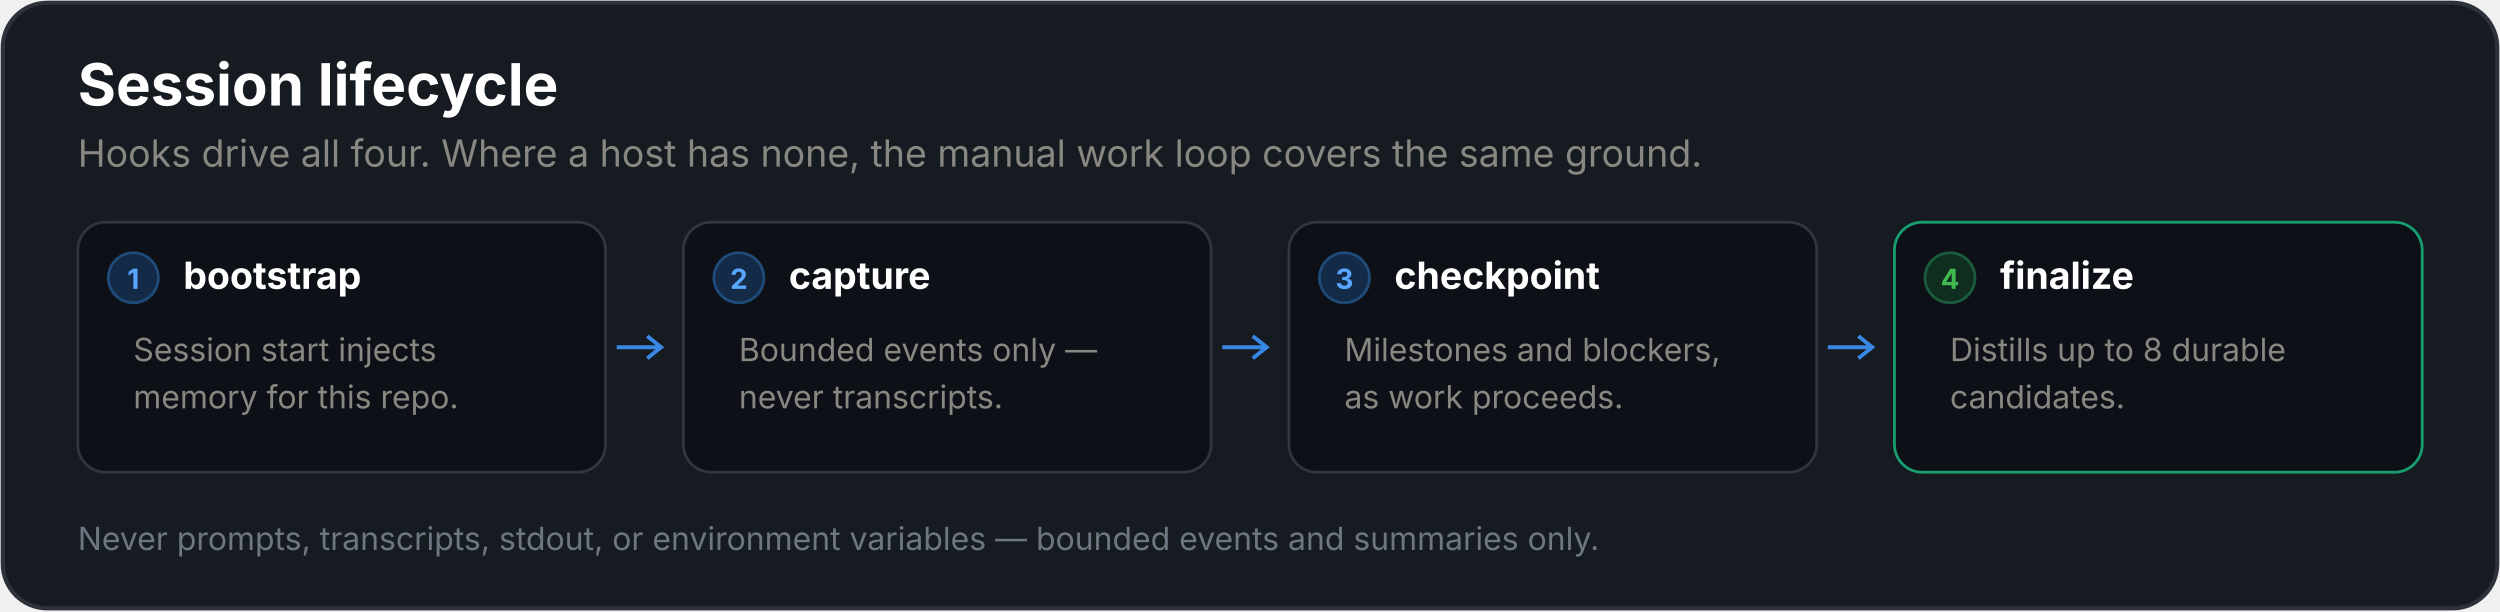
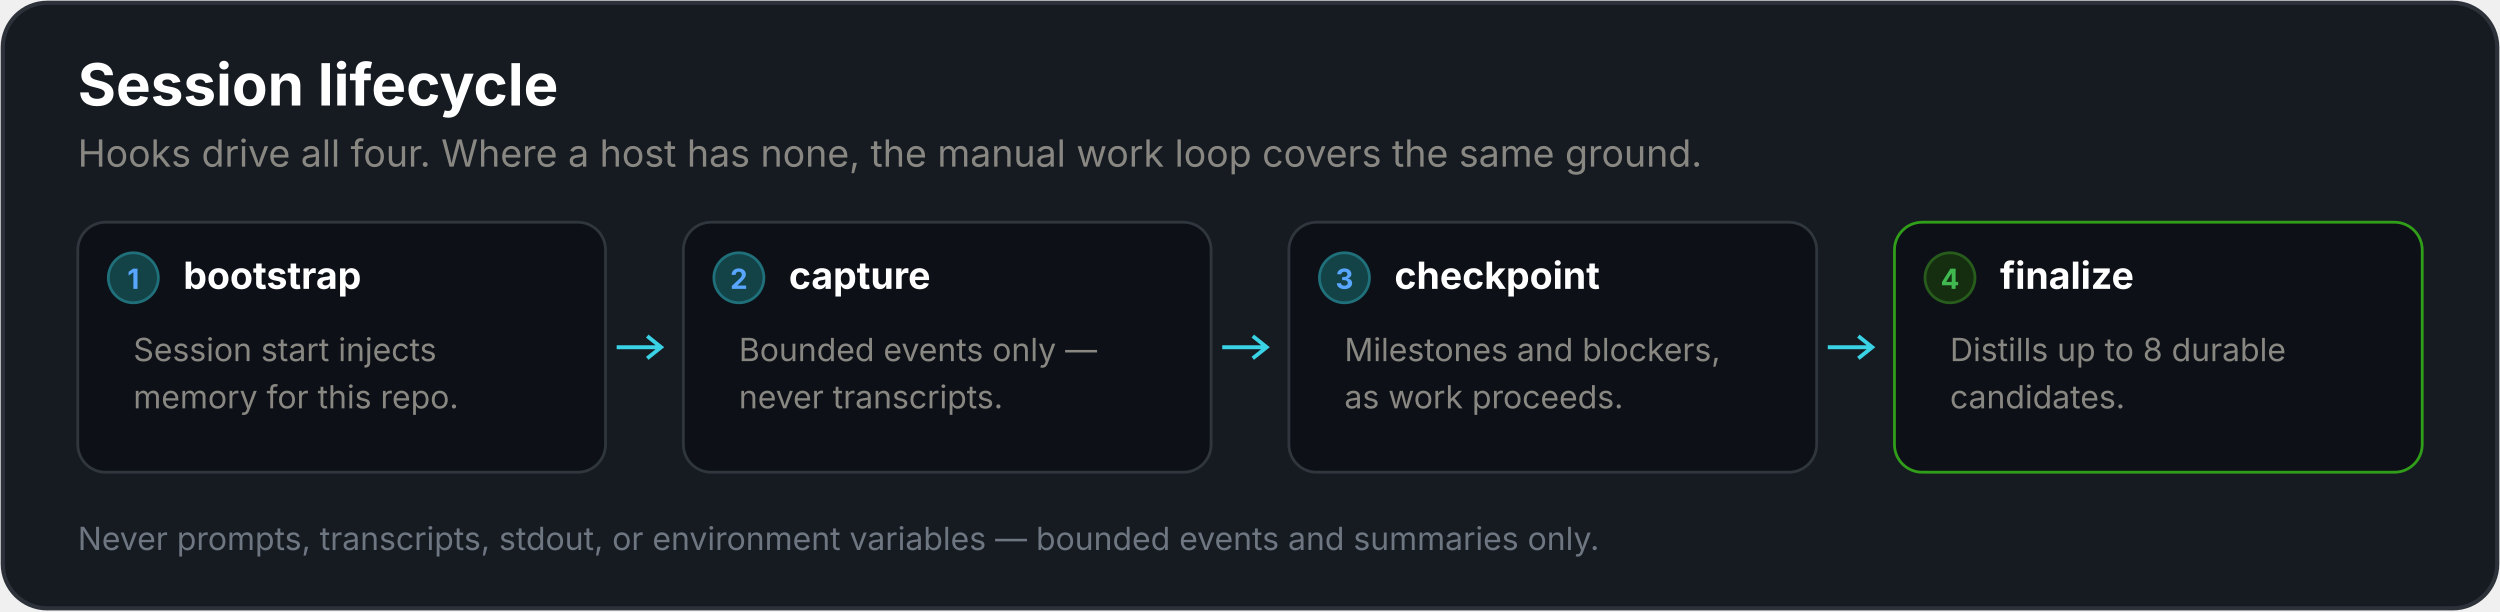
<svg xmlns="http://www.w3.org/2000/svg" width="900" height="220" viewBox="0 0 900 220" fill="none" font-family="system-ui, -apple-system, 'Segoe UI', sans-serif" role="img" aria-label="Session lifecycle in four stages: bootstrap injects memory relevant to the repository at session start, capture records bounded events but never transcripts, checkpoint records milestones and blockers as work proceeds, and finalize distills up to eight durable candidates. Hooks drive all four; where a host has none, the manual work loop covers the same ground">
  <rect x="1" y="1" width="898" height="218" rx="16" fill="#161b22" stroke="#2c313a" stroke-width="1.5" />
  <text x="28" y="38" font-size="21" font-weight="700" fill="#ffffff">Session lifecycle</text>
  <text x="28" y="60" font-size="13.5" fill="#898781">Hooks drive all four. Where a host has none, the manual work loop covers the same ground.</text>
  <rect x="28" y="80" width="190" height="90" rx="10" fill="#0d1117" stroke="#30363d" />
-   <circle cx="48" cy="100" r="9" fill="#132b47" stroke="#1f4b7a" />
+   <circle cx="48" cy="100" r="9" fill="#134247" stroke="#1f707a" />
  <text x="48" y="104" font-size="10" font-weight="700" fill="#58a6ff" text-anchor="middle">1</text>
  <text x="66" y="104" font-size="13.5" font-weight="700" fill="#ffffff">bootstrap</text>
  <text x="48" y="130" font-size="11.5" fill="#898781">Session start injects</text>
  <text x="48" y="147" font-size="11.5" fill="#898781">memory for this repo.</text>
  <rect x="246" y="80" width="190" height="90" rx="10" fill="#0d1117" stroke="#30363d" />
-   <circle cx="266" cy="100" r="9" fill="#132b47" stroke="#1f4b7a" />
+   <circle cx="266" cy="100" r="9" fill="#134247" stroke="#1f707a" />
  <text x="266" y="104" font-size="10" font-weight="700" fill="#58a6ff" text-anchor="middle">2</text>
  <text x="284" y="104" font-size="13.5" font-weight="700" fill="#ffffff">capture</text>
  <text x="266" y="130" font-size="11.5" fill="#898781">Bounded events only —</text>
  <text x="266" y="147" font-size="11.5" fill="#898781">never transcripts.</text>
  <rect x="464" y="80" width="190" height="90" rx="10" fill="#0d1117" stroke="#30363d" />
-   <circle cx="484" cy="100" r="9" fill="#132b47" stroke="#1f4b7a" />
+   <circle cx="484" cy="100" r="9" fill="#134247" stroke="#1f707a" />
  <text x="484" y="104" font-size="10" font-weight="700" fill="#58a6ff" text-anchor="middle">3</text>
  <text x="502" y="104" font-size="13.5" font-weight="700" fill="#ffffff">checkpoint</text>
  <text x="484" y="130" font-size="11.5" fill="#898781">Milestones and blockers,</text>
  <text x="484" y="147" font-size="11.5" fill="#898781">as work proceeds.</text>
-   <rect x="682" y="80" width="190" height="90" rx="10" fill="#0d1117" stroke="#199e70" />
-   <circle cx="702" cy="100" r="9" fill="#0f2e1f" stroke="#1c5c3c" />
+   <rect x="682" y="80" width="190" height="90" rx="10" fill="#0d1117" stroke="#319e19" />
+   <circle cx="702" cy="100" r="9" fill="#152e0f" stroke="#275c1c" />
  <text x="702" y="104" font-size="10" font-weight="700" fill="#3fb950" text-anchor="middle">4</text>
  <text x="720" y="104" font-size="13.5" font-weight="700" fill="#ffffff">finalize</text>
  <text x="702" y="130" font-size="11.5" fill="#898781">Distills up to 8 durable</text>
  <text x="702" y="147" font-size="11.5" fill="#898781">candidates.</text>
-   <path d="M222 125 H238 m-5 -4 l5 4 -5 4" stroke="#3987e5" stroke-width="1.4" fill="none" />
-   <path d="M440 125 H456 m-5 -4 l5 4 -5 4" stroke="#3987e5" stroke-width="1.4" fill="none" />
-   <path d="M658 125 H674 m-5 -4 l5 4 -5 4" stroke="#3987e5" stroke-width="1.4" fill="none" />
+   <path d="M222 125 H238 m-5 -4 l5 4 -5 4" stroke="#39d3e5" stroke-width="1.4" fill="none" />
+   <path d="M440 125 H456 m-5 -4 l5 4 -5 4" stroke="#39d3e5" stroke-width="1.4" fill="none" />
+   <path d="M658 125 H674 m-5 -4 l5 4 -5 4" stroke="#39d3e5" stroke-width="1.4" fill="none" />
  <text x="28" y="198" font-size="11.5" fill="#6e7681">Never prompts, transcripts, stdout, or environment variables — bounded events and summaries only.</text>
</svg>
